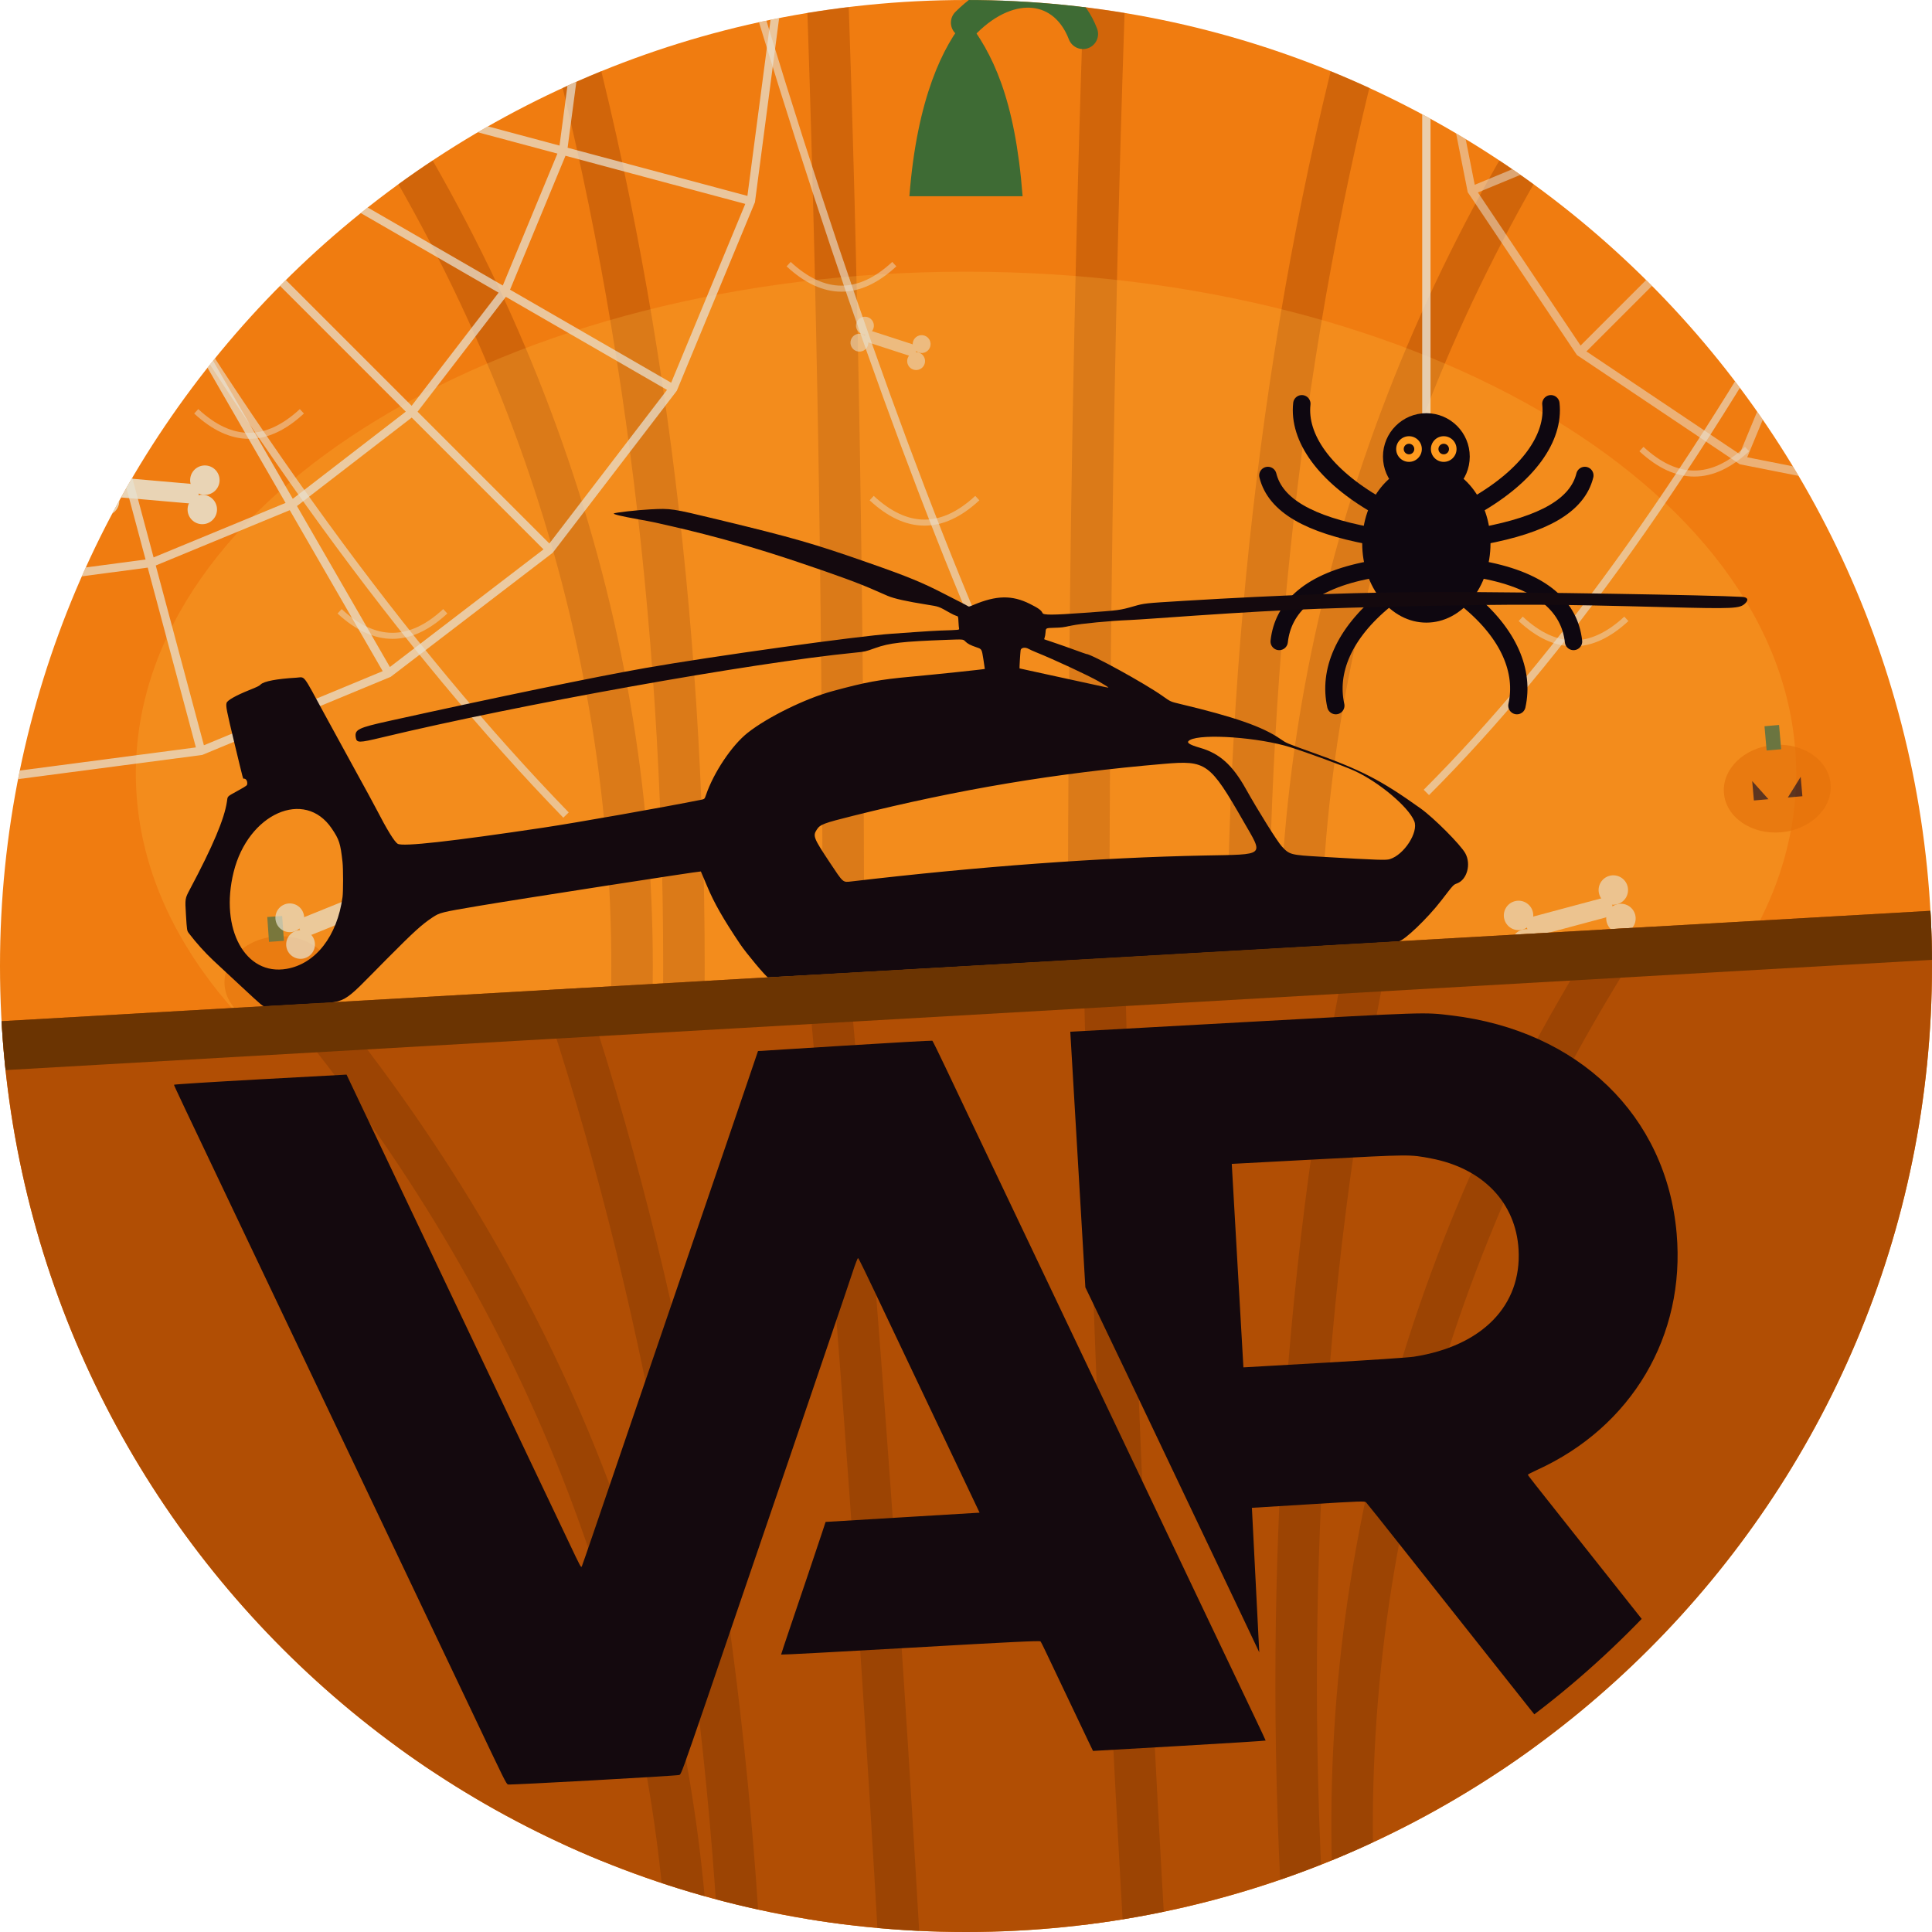
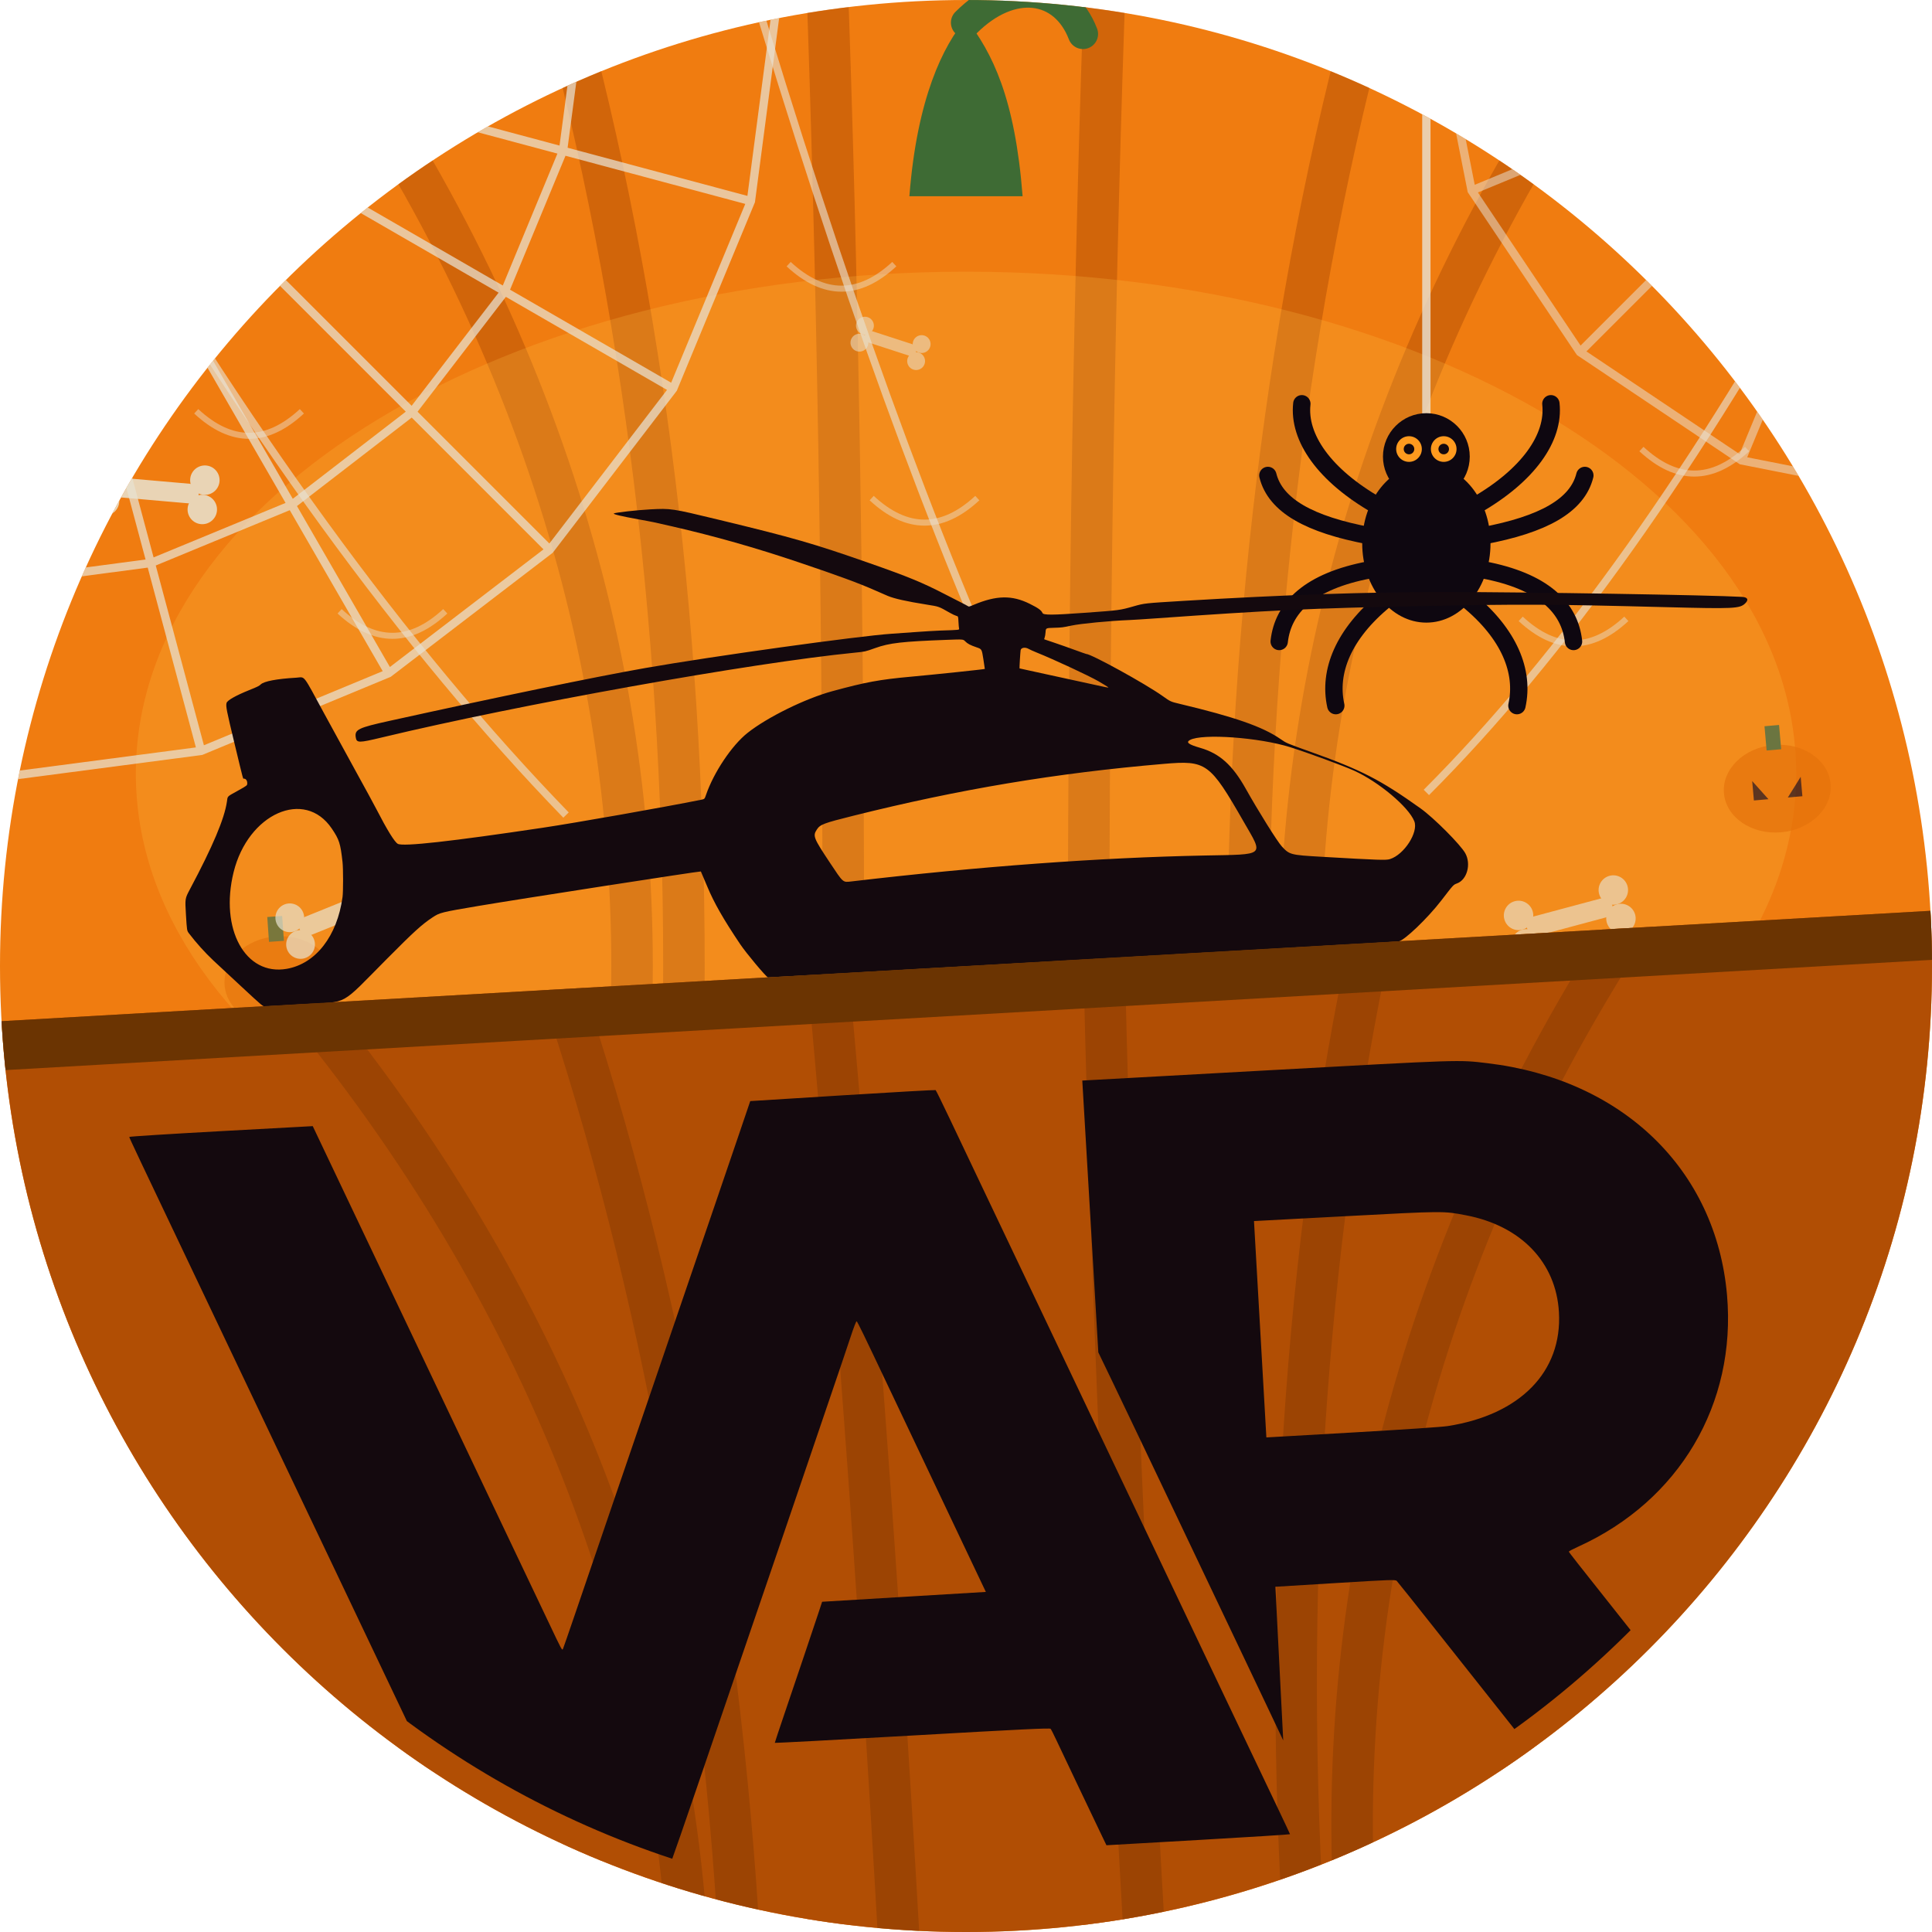
<svg xmlns="http://www.w3.org/2000/svg" viewBox="0 0 512 512" width="512" height="512">
  <defs>
    <clipPath id="h60">
      <circle cx="256" cy="256" r="256" />
    </clipPath>
  </defs>
  <g clip-path="url(#h60)">
    <circle cx="256" cy="256" r="256" fill="#F07C10" />
    <path d="M73,-10 C199,154 199,358 73,522" fill="none" stroke="#B14E04" stroke-width="11" opacity=".5" stroke-linecap="round" />
    <path d="M146,-10 C193,154 193,358 146,522" fill="none" stroke="#B14E04" stroke-width="11" opacity=".5" stroke-linecap="round" />
    <path d="M219,-10 C225,154 225,358 219,522" fill="none" stroke="#B14E04" stroke-width="11" opacity=".5" stroke-linecap="round" />
    <path d="M293,-10 C287,154 287,358 293,522" fill="none" stroke="#B14E04" stroke-width="11" opacity=".5" stroke-linecap="round" />
    <path d="M366,-10 C319,154 319,358 366,522" fill="none" stroke="#B14E04" stroke-width="11" opacity=".5" stroke-linecap="round" />
    <path d="M439,-10 C313,154 313,358 439,522" fill="none" stroke="#B14E04" stroke-width="11" opacity=".5" stroke-linecap="round" />
    <ellipse cx="256" cy="205" rx="220" ry="133" fill="#FFC24A" opacity=".22">
      <animate attributeName="opacity" values=".22;.62;.22" dur="2.4s" repeatCount="indefinite" />
    </ellipse>
    <g transform="translate(256,22)">
      <path d="M-15,30 C-13,4 -6,-10 0,-17 C7,-8 13,4 15,30 Z" fill="#3E6B34" />
      <path d="M0,-16 C12,-28 26,-26 31,-13" fill="none" stroke="#3E6B34" stroke-width="8" stroke-linecap="round" />
    </g>
    <defs>
      <clipPath id="o57">
        <rect x="-512" y="-512" width="1536" height="768" transform="rotate(-3.275 256 256)" />
      </clipPath>
    </defs>
    <g clip-path="url(#o57)">
      <g stroke="#E8E2D4" stroke-width="2.2" fill="none" opacity=".72">
        <path d="M0,0 L206.0,0.0 M0,0 L199.0,53.3 M0,0 L178.4,103.0 M0,0 L145.7,145.7 M0,0 L103.0,178.4 M0,0 L53.3,199.0 M0,0 L0.0,206.0 M51.5,0.0 L49.7,13.3 L44.6,25.7 L36.4,36.4 L25.8,44.6 L13.3,49.7 L0.0,51.5 M103.0,0.0 L99.5,26.7 L89.2,51.5 L72.8,72.8 L51.5,89.2 L26.7,99.5 L0.0,103.0 M154.5,0.0 L149.2,40.0 L133.8,77.2 L109.2,109.2 L77.3,133.8 L40.0,149.2 L0.0,154.5 M206.0,0.0 L199.0,53.3 L178.4,103.0 L145.7,145.7 L103.0,178.4 L53.3,199.0 L0.0,206.0" />
      </g>
      <g stroke="#E8E2D4" stroke-width="2.2" fill="none" opacity=".52">
        <path d="M512,0 L512.0,132.0 M512,0 L461.5,122.0 M512,0 L418.7,93.3 M512,0 L390.0,50.5 M512,0 L380.0,0.0 M512.0,44.0 L495.2,40.7 L480.9,31.1 L471.3,16.8 L468.0,0.0 M512.0,88.0 L478.3,81.3 L449.8,62.2 L430.7,33.7 L424.0,0.0 M512.0,132.0 L461.5,122.0 L418.7,93.3 L390.0,50.5 L380.0,0.0" />
      </g>
      <path d="M22,40 Q86,150 150,216" fill="none" stroke="#E8E2D4" stroke-width="2" opacity=".62" />
      <path d="M52,109 Q66,122 80,109" fill="none" stroke="#E8E2D4" stroke-width="1.6" opacity=".45" />
      <path d="M90,162 Q104,175 118,162" fill="none" stroke="#E8E2D4" stroke-width="1.6" opacity=".45" />
      <path d="M198,-8 Q235,116 272,196" fill="none" stroke="#E8E2D4" stroke-width="2" opacity=".62" />
      <path d="M209,70 Q223,83 237,70" fill="none" stroke="#E8E2D4" stroke-width="1.6" opacity=".45" />
      <path d="M231,132 Q245,145 259,132" fill="none" stroke="#E8E2D4" stroke-width="1.6" opacity=".45" />
      <path d="M486,58 Q432,156 378,210" fill="none" stroke="#E8E2D4" stroke-width="2" opacity=".62" />
      <path d="M435,119 Q449,132 463,119" fill="none" stroke="#E8E2D4" stroke-width="1.6" opacity=".45" />
      <path d="M403,164 Q417,177 431,164" fill="none" stroke="#E8E2D4" stroke-width="1.6" opacity=".45" />
      <g transform="translate(236,91) scale(0.79) rotate(18)" opacity="0.55">
        <g fill="#E8E2D0">
          <rect x="-9" y="-2" width="18" height="4" rx="2" />
          <circle cx="-10" cy="-3" r="3" />
          <circle cx="-10" cy="3" r="3" />
          <circle cx="10" cy="-3" r="3" />
          <circle cx="10" cy="3" r="3" />
        </g>
      </g>
      <g transform="translate(476,4) scale(1.06) rotate(6)" opacity="0.57">
        <g fill="#E8E2D0">
          <rect x="-9" y="-2" width="18" height="4" rx="2" />
          <circle cx="-10" cy="-3" r="3" />
          <circle cx="-10" cy="3" r="3" />
          <circle cx="10" cy="-3" r="3" />
          <circle cx="10" cy="3" r="3" />
        </g>
      </g>
      <g transform="translate(74,260) scale(1.32) rotate(-4)" opacity="0.62">
        <ellipse cx="0" cy="0" rx="11" ry="9" fill="#E5720A" />
        <rect x="-1.5" y="-13" width="3" height="5" fill="#2E6B4F" />
        <path d="M-5,-2 l3,4 l-3,0 z M5,-2 l-3,4 l3,0 z" fill="#1A0E22" />
      </g>
      <g transform="translate(41,130) scale(1.30) rotate(5)" opacity="0.86">
        <g fill="#E8E2D0">
          <rect x="-9" y="-2" width="18" height="4" rx="2" />
          <circle cx="-10" cy="-3" r="3" />
          <circle cx="-10" cy="3" r="3" />
          <circle cx="10" cy="-3" r="3" />
          <circle cx="10" cy="3" r="3" />
        </g>
      </g>
      <g transform="translate(416,243) scale(1.30) rotate(-15)" opacity="0.64">
        <g fill="#E8E2D0">
          <rect x="-9" y="-2" width="18" height="4" rx="2" />
          <circle cx="-10" cy="-3" r="3" />
          <circle cx="-10" cy="3" r="3" />
          <circle cx="10" cy="-3" r="3" />
          <circle cx="10" cy="3" r="3" />
        </g>
      </g>
      <g transform="translate(471,209) scale(1.29) rotate(-5)" opacity="0.69">
        <ellipse cx="0" cy="0" rx="11" ry="9" fill="#E5720A" />
        <rect x="-1.5" y="-13" width="3" height="5" fill="#2E6B4F" />
        <path d="M-5,-2 l3,4 l-3,0 z M5,-2 l-3,4 l3,0 z" fill="#1A0E22" />
      </g>
      <g transform="translate(90,242) scale(1.27) rotate(-22)" opacity="0.70">
        <g fill="#E8E2D0">
          <rect x="-9" y="-2" width="18" height="4" rx="2" />
          <circle cx="-10" cy="-3" r="3" />
          <circle cx="-10" cy="3" r="3" />
          <circle cx="10" cy="-3" r="3" />
          <circle cx="10" cy="3" r="3" />
        </g>
      </g>
      <g opacity="0">
        <g transform="scale(1.0)">
          <path d="M-26,0 C-17,-13 -9,-9 0,0 C9,-9 17,-13 26,0 C17,5 9,3 0,9 C-9,3 -17,5 -26,0 Z" fill="#160A14">
            <animate attributeName="d" dur="0.42s" repeatCount="indefinite" values="M-26,0 C-17,-13 -9,-9 0,0 C9,-9 17,-13 26,0 C17,5 9,3 0,9 C-9,3 -17,5 -26,0 Z;M-22,-9 C-15,-20 -8,-13 0,-3 C8,-13 15,-20 22,-9 C15,-1 8,-1 0,6 C-8,-1 -15,-1 -22,-9 Z;M-26,0 C-17,-13 -9,-9 0,0 C9,-9 17,-13 26,0 C17,5 9,3 0,9 C-9,3 -17,5 -26,0 Z" />
          </path>
        </g>
        <animateTransform attributeName="transform" type="translate" values="-60 96;572 62" dur="7.5s" begin="0.0s" repeatCount="indefinite" />
        <animate attributeName="opacity" values="0;1;1;0" keyTimes="0;0.12;0.85;1" dur="7.5s" begin="0.0s" repeatCount="indefinite" />
      </g>
      <g opacity="0">
        <g transform="scale(0.72)">
          <path d="M-26,0 C-17,-13 -9,-9 0,0 C9,-9 17,-13 26,0 C17,5 9,3 0,9 C-9,3 -17,5 -26,0 Z" fill="#160A14">
            <animate attributeName="d" dur="0.42s" repeatCount="indefinite" values="M-26,0 C-17,-13 -9,-9 0,0 C9,-9 17,-13 26,0 C17,5 9,3 0,9 C-9,3 -17,5 -26,0 Z;M-22,-9 C-15,-20 -8,-13 0,-3 C8,-13 15,-20 22,-9 C15,-1 8,-1 0,6 C-8,-1 -15,-1 -22,-9 Z;M-26,0 C-17,-13 -9,-9 0,0 C9,-9 17,-13 26,0 C17,5 9,3 0,9 C-9,3 -17,5 -26,0 Z" />
          </path>
        </g>
        <animateTransform attributeName="transform" type="translate" values="572 168;-60 132" dur="9.5s" begin="3.2s" repeatCount="indefinite" />
        <animate attributeName="opacity" values="0;1;1;0" keyTimes="0;0.12;0.85;1" dur="9.5s" begin="3.2s" repeatCount="indefinite" />
      </g>
      <g transform="translate(378,0)">
        <g>
          <animateTransform attributeName="transform" type="rotate" values="-15 0 0;15 0 0;-15 0 0" dur="3.4s" repeatCount="indefinite" calcMode="spline" keySplines="0.42 0 0.58 1;0.42 0 0.58 1" />
          <animateTransform attributeName="transform" type="translate" values="0 0;0 18;0 0" dur="5.1s" repeatCount="indefinite" calcMode="spline" keySplines="0.45 0 0.55 1;0.45 0 0.55 1" additive="sum" />
          <line x1="0" y1="0" x2="0" y2="118" stroke="#E8E2D4" stroke-width="2.2" opacity=".8" />
          <g transform="translate(0,140)">
            <ellipse cx="0" cy="4" rx="17" ry="21" fill="#0E0710" />
            <circle cx="0" cy="-19" r="11.5" fill="#0E0710" />
            <g stroke="#0E0710" stroke-width="4.6" stroke-linecap="round" fill="none">
              <path d="M-13,-6 C-27,-14 -34,-24 -33,-33" />
              <path d="M-15,2 C-31,-1 -40,-6 -42,-14" />
              <path d="M-15,11 C-31,14 -38,21 -39,30" />
              <path d="M-11,19 C-22,28 -26,38 -24,47" />
              <path d="M13,-6 C27,-14 34,-24 33,-33" />
              <path d="M15,2 C31,-1 40,-6 42,-14" />
              <path d="M15,11 C31,14 38,21 39,30" />
              <path d="M11,19 C22,28 26,38 24,47" />
            </g>
            <circle cx="-4.6" cy="-21" r="3.4" fill="#FF9A1E" />
            <circle cx="4.6" cy="-21" r="3.4" fill="#FF9A1E" />
            <circle cx="-4.6" cy="-21" r="1.4" fill="#14090E" />
            <circle cx="4.6" cy="-21" r="1.4" fill="#14090E" />
          </g>
        </g>
      </g>
    </g>
    <defs>
      <clipPath id="f58">
        <rect x="-512" y="256" width="1536" height="1024" transform="rotate(-3.275 256 256)" />
      </clipPath>
    </defs>
    <g clip-path="url(#f58)">
      <g transform="rotate(-3.275 256 256)">
        <g transform="translate(0,256)">
          <rect x="-512" y="0" width="1536" height="1024" fill="#B14E04" />
          <path d="M73,-10 C199,154 199,358 73,522" fill="none" stroke="#7E3603" stroke-width="11" opacity=".42" stroke-linecap="round" />
          <path d="M146,-10 C193,154 193,358 146,522" fill="none" stroke="#7E3603" stroke-width="11" opacity=".42" stroke-linecap="round" />
          <path d="M219,-10 C225,154 225,358 219,522" fill="none" stroke="#7E3603" stroke-width="11" opacity=".42" stroke-linecap="round" />
          <path d="M293,-10 C287,154 287,358 293,522" fill="none" stroke="#7E3603" stroke-width="11" opacity=".42" stroke-linecap="round" />
          <path d="M366,-10 C319,154 319,358 366,522" fill="none" stroke="#7E3603" stroke-width="11" opacity=".42" stroke-linecap="round" />
          <path d="M439,-10 C313,154 313,358 439,522" fill="none" stroke="#7E3603" stroke-width="11" opacity=".42" stroke-linecap="round" />
        </g>
      </g>
    </g>
    <g fill="#14090E" transform="translate(49.00,134.89) scale(0.414)">
      <path d="M35.7 305.27C27.86 297.99 20 290.67 18.23 289.02C12.94 284.07 7.26 277.76 2.59 271.63C1.3 269.94 1.3 269.94 0.67 259.67C0.04 249.4 0.04 249.4 3.21 243.43C17.85 215.93 25.31 198.26 26.9 187.33C27.45 183.58 26.65 184.36 34.25 180.13C39.92 176.97 39.91 176.98 39.91 175.49C39.91 173.85 39.02 172.61 37.83 172.6C37.11 172.6 37.81 175.22 31.69 149.81C26.64 128.87 26.11 126.2 26.67 124.15C27.12 122.49 32.62 119.37 41.13 115.95C46.53 113.78 47.49 113.3 48.58 112.26C50.67 110.26 58.97 108.69 71.24 107.99C77.19 107.64 74.98 104.81 89.29 131.15C96.15 143.79 105.73 161.29 110.57 170.04C115.41 178.79 120.75 188.62 122.44 191.88C129.48 205.52 134.23 213.21 136.29 214.34C139.72 216.22 170.18 212.83 229.23 204.01C250.02 200.91 306.75 190.88 330.23 186.17C332.66 185.68 332.66 185.68 333.54 183.12C338.5 168.63 350.1 151.3 360.17 143.32C372.8 133.3 397.13 121.34 414.41 116.63C435.84 110.79 444.66 109.17 464.81 107.34C479.81 105.98 511.76 102.62 512.05 102.38C512.08 102.36 511.65 99.49 511.1 96.01C510.1 89.68 510.1 89.68 506.87 88.58C502.65 87.13 501 86.26 499.45 84.67C498.18 83.37 498.18 83.37 487.88 83.75C459.05 84.82 451.08 85.73 441.9 89.01C435.4 91.33 435.45 91.31 428.8 91.97C362.81 98.45 214.12 125.11 126.21 146.21C111.13 149.83 109.91 149.82 109.35 146.09C108.62 141.18 110.96 140.04 130.7 135.68C199.78 120.43 262.82 107.4 294.63 101.81C336.98 94.36 431.41 81.22 452.54 79.84C455.13 79.67 462.05 79.18 467.91 78.75C473.77 78.33 480.74 77.91 483.41 77.82C496.02 77.41 495.76 77.44 495.55 76.49C495.44 76.03 495.28 74.08 495.18 72.17C495.01 68.69 495.01 68.69 493.75 68.38C493.06 68.2 491.24 67.34 489.71 66.47C482.4 62.32 482.87 62.48 475.05 61.23C461.69 59.09 454.17 57.41 449.82 55.59C448.42 55 444.91 53.47 442.02 52.19C431.61 47.57 418.28 42.66 392.8 34.08C364.87 24.67 339.59 17.5 311.76 11.09C299.95 8.37 299.99 8.38 290.21 6.6C279.38 4.63 274.04 3.36 274.55 2.87C275.14 2.3 289.73 0.65 297.88 0.23C311.16 -0.46 311.55 -0.4 341.15 6.74C389.7 18.46 402.15 22.04 437.97 34.58C462.99 43.33 472.02 47.05 486.52 54.55C489.7 56.2 494.13 58.47 496.36 59.59C498.58 60.72 500.74 61.86 501.14 62.13C501.87 62.62 501.89 62.62 504.82 61.38C519.4 55.23 529.43 55.03 540.79 60.69C546.35 63.46 548.17 64.78 548.98 66.6C549.58 67.97 555.31 67.94 575.92 66.45C598.39 64.83 598.39 64.83 607.34 62.29C614.29 60.32 614.14 60.33 639.56 58.79C703.41 54.93 756.26 53.13 806.36 53.13C858.12 53.13 977.54 55.09 996.82 56.26C1000.43 56.48 1001.17 58.14 998.71 60.49C995.29 63.76 991.43 63.94 948.73 62.85C873.08 60.91 856.08 60.83 788.97 62.17C722.22 63.5 694.67 64.8 620.01 70.11C613.86 70.55 607 70.98 604.77 71.07C591.89 71.59 573.5 73.35 567.47 74.64C561.97 75.82 561.32 75.9 556.36 76.04C551.11 76.19 551.11 76.19 550.94 78.75C550.84 80.16 550.57 81.77 550.34 82.33C550.01 83.11 549.99 83.38 550.24 83.47C550.42 83.53 553.42 84.55 556.9 85.72C560.39 86.9 566.25 88.96 569.93 90.32C573.61 91.67 576.74 92.77 576.89 92.77C580.14 92.77 614.7 111.79 625.81 119.69C630.93 123.34 630.93 123.34 636.87 124.75C672.02 133.12 689.95 139.38 701.29 147.24C705.18 149.93 705.18 149.93 720.24 155.31C752.95 166.98 765.35 173.35 790.99 191.66C799.5 197.73 816.67 214.97 819.64 220.42C823.42 227.36 820.75 237.21 814.42 239.63C811.9 240.59 812.26 240.2 804.25 250.61C795.46 262.02 780.6 276.24 776.87 276.82C775.66 277 373.53 299.94 373.25 299.84C371.87 299.33 359.32 284.34 355.46 278.59C344.66 262.51 338.75 252.16 334.39 241.69C332.21 236.45 330.36 232.1 330.28 232.02C329.97 231.71 213.68 249.73 187.97 254.08C164.08 258.12 163.13 258.35 158.5 261.43C151.54 266.06 146.73 270.44 129.11 288.18C98.73 318.77 105.03 315.29 77.25 316.85C63.91 317.61 52.31 318.29 51.48 318.37C49.96 318.52 49.96 318.52 35.7 305.27ZM65.16 294.35C83.73 291.12 97.51 273.39 100.91 248.38C101.38 244.97 101.37 230.17 100.9 226C99.56 213.99 98.8 211.61 94.02 204.55C76.64 178.83 40.43 194.92 31.18 232.47C22.2 268.91 38.7 298.96 65.16 294.35ZM426.51 238.42C508.82 228.76 585.47 223.14 652.64 221.81C692.24 221.03 690.56 222.48 677.71 200.11C656.08 162.43 653.86 160.82 626.75 163.14C557.73 169.02 495.94 179.34 427.86 196.36C408.78 201.13 406.7 201.91 404.56 205.13C401.84 209.25 402.31 210.47 412.79 226.27C421.54 239.45 421.09 239.05 426.51 238.42ZM771.34 224.12C780.47 221.3 789.76 206.88 786.96 199.86C783.31 190.7 764.16 174.62 748.38 167.48C741.64 164.43 718.63 155.97 707.64 152.51C687.74 146.23 651.12 143.59 643.34 147.88C640.63 149.37 642.43 150.74 649.96 152.91C662.3 156.47 670.56 163.87 679.03 178.98C687.23 193.6 699.29 212.89 702.16 215.99C707.1 221.32 707.66 221.47 727.59 222.62C764.71 224.76 768.81 224.9 771.34 224.12ZM591.15 114.24C591.15 114.08 588 112.11 584.82 110.28C578.3 106.55 556.35 96.34 545.07 91.8C543.08 91 540.82 89.97 540.03 89.52C537.82 88.26 535.19 88.74 534.96 90.44C534.72 92.22 534.14 101.92 534.27 102.04C534.33 102.09 541.55 103.67 550.3 105.55C559.05 107.43 571.61 110.17 578.21 111.63C589.8 114.19 591.15 114.47 591.15 114.24Z" fill-rule="evenodd" />
    </g>
    <g transform="translate(256,256) rotate(-3.275)">
      <rect x="-614.4" y="0" width="1228.8" height="13" fill="#6B3402" />
    </g>
    <g transform="rotate(-3.275 256 256)">
      <defs>
        <clipPath id="wc59">
          <circle cx="256" cy="256" r="249.00" />
        </clipPath>
      </defs>
      <g clip-path="url(#wc59)">
-         <g fill="#14090E" transform="translate(44.65,275.00) scale(0.39871)">
+         <g fill="#14090E" transform="translate(32.03,288.10) scale(0.42394)">
          <path d="M195.1 478.09C193.93 477.63 193.3 476.14 173.69 427.85C169.31 417.07 161.96 399.04 157.36 387.77C144.85 357.16 130.53 321.99 124.7 307.6C121.86 300.58 116.25 286.82 112.24 277.02C99.77 246.52 89.4 221.12 84.01 207.84C76.29 188.85 63.1 156.48 36.82 92.04C5.35 14.87 0 1.67 0 1.08C0 0.81 25.85 0.66 57.45 0.74L114.9 0.89L119.73 12.77C122.38 19.3 128.74 34.93 133.87 47.51C145.14 75.16 159.52 110.48 170.14 136.58C174.45 147.19 182.06 165.9 187.05 178.15C196.26 200.76 206.8 226.67 220.74 260.99C224.99 271.44 230.49 284.93 232.96 290.97C235.43 297.02 240.44 309.31 244.09 318.29C251.9 337.51 251.75 337.2 252.42 336.01C252.69 335.53 256.69 325.8 261.33 314.39C269.84 293.41 277.55 274.47 295.12 231.29C300.44 218.23 308.05 199.52 312.04 189.73C318.74 173.26 325.93 155.59 346.48 105.11C350.8 94.49 358.42 75.79 363.41 63.54C368.4 51.29 376.16 32.19 380.66 21.08L388.83 0.89L446.64 0.59C478.44 0.43 504.66 0.45 504.91 0.64C505.16 0.82 508.67 9.11 512.7 19.04C516.73 28.98 524.11 47.13 529.11 59.38C541.84 90.6 555.55 124.24 565.9 149.64C570.75 161.56 578.1 179.6 582.23 189.73C586.36 199.85 593.99 218.56 599.17 231.29C604.36 244.03 612.91 265.01 618.18 277.91C633.59 315.68 644.01 341.24 650.83 358.08C654.35 366.73 659.95 380.49 663.29 388.66C666.63 396.82 673.22 412.99 677.95 424.58C682.68 436.18 689.46 452.8 693.03 461.52C696.6 470.24 699.52 477.52 699.52 477.7C699.52 477.88 673.66 478.03 642.04 478.03L584.56 478.03L581.68 471.05C577.2 460.19 560.23 418.53 557.18 410.93C555.68 407.17 554.19 403.76 553.87 403.36C553.42 402.77 535.39 402.61 467.27 402.61C419.95 402.61 381.24 402.46 381.24 402.26C381.24 402.07 384.56 393.72 388.61 383.71C396.8 363.5 408.21 335.11 412.82 323.49L415.81 315.92L467.08 315.77L518.34 315.62L513.87 304.63C511.41 298.59 505.44 283.89 500.59 271.97C495.75 260.05 487.88 240.68 483.1 228.92C478.32 217.16 470.83 198.72 466.45 187.95C450.59 148.87 447.82 142.25 447.34 142.09C447.07 142 445.2 146.13 443.18 151.28C441.16 156.42 434.67 172.52 428.75 187.05C422.83 201.59 414.81 221.36 410.93 231C407.04 240.63 399.56 259.07 394.3 271.97C376.24 316.27 366.82 339.41 358.64 359.56C345.14 392.83 338.8 408.42 330.37 429.04C311.03 476.38 310.36 477.95 309.1 478.28C307.23 478.79 196.4 478.6 195.1 478.09ZM881.95 474.91C879.81 472 876.03 466.65 856.48 438.84C852.23 432.79 840.49 416.09 830.38 401.72C820.26 387.35 807.21 368.78 801.36 360.45C784.84 336.91 776.14 324.62 775.21 323.48C774.4 322.5 772.01 322.45 736.79 322.59L699.23 322.74L698.93 370.83L698.63 418.92L690.21 398.15C685.57 386.72 677.74 367.49 672.81 355.4C667.87 343.32 660.52 325.28 656.47 315.32C652.42 305.36 644.8 286.65 639.54 273.75C634.28 260.85 625.94 240.41 621.01 228.33C616.08 216.24 608.68 198.2 604.57 188.24L597.09 170.13L596.94 85.03L596.79 -0.07L711.55 0.16C835.48 0.41 832.04 0.32 850.36 3.58C934.1 18.49 989.12 78.21 991.5 156.77C993.56 225.09 954.38 283.51 889.7 308.51C886.35 309.81 883.62 311.05 883.61 311.28C883.61 311.67 888.25 318.33 910.61 350.06C915.44 356.92 922.68 367.21 926.69 372.92C930.71 378.64 938.14 389.19 943.21 396.38C948.28 403.56 955.61 413.98 959.5 419.54C963.39 425.09 972.96 438.72 980.78 449.82C999.57 476.5 1000 477.12 1000 477.61C1000 477.84 973.95 478.03 942.12 478.03C884.24 478.03 884.24 478.03 881.95 474.91ZM812.44 228.62C858.16 224.16 885.99 198.77 885.99 161.52C885.99 130.34 865.44 106.28 831.53 97.74C817.42 94.19 818.24 94.23 756.09 93.98L698.93 93.75L698.93 161.48L698.93 229.22L752.61 229.22C784.27 229.22 808.81 228.97 812.44 228.62Z" fill-rule="evenodd" />
        </g>
      </g>
    </g>
  </g>
</svg>
